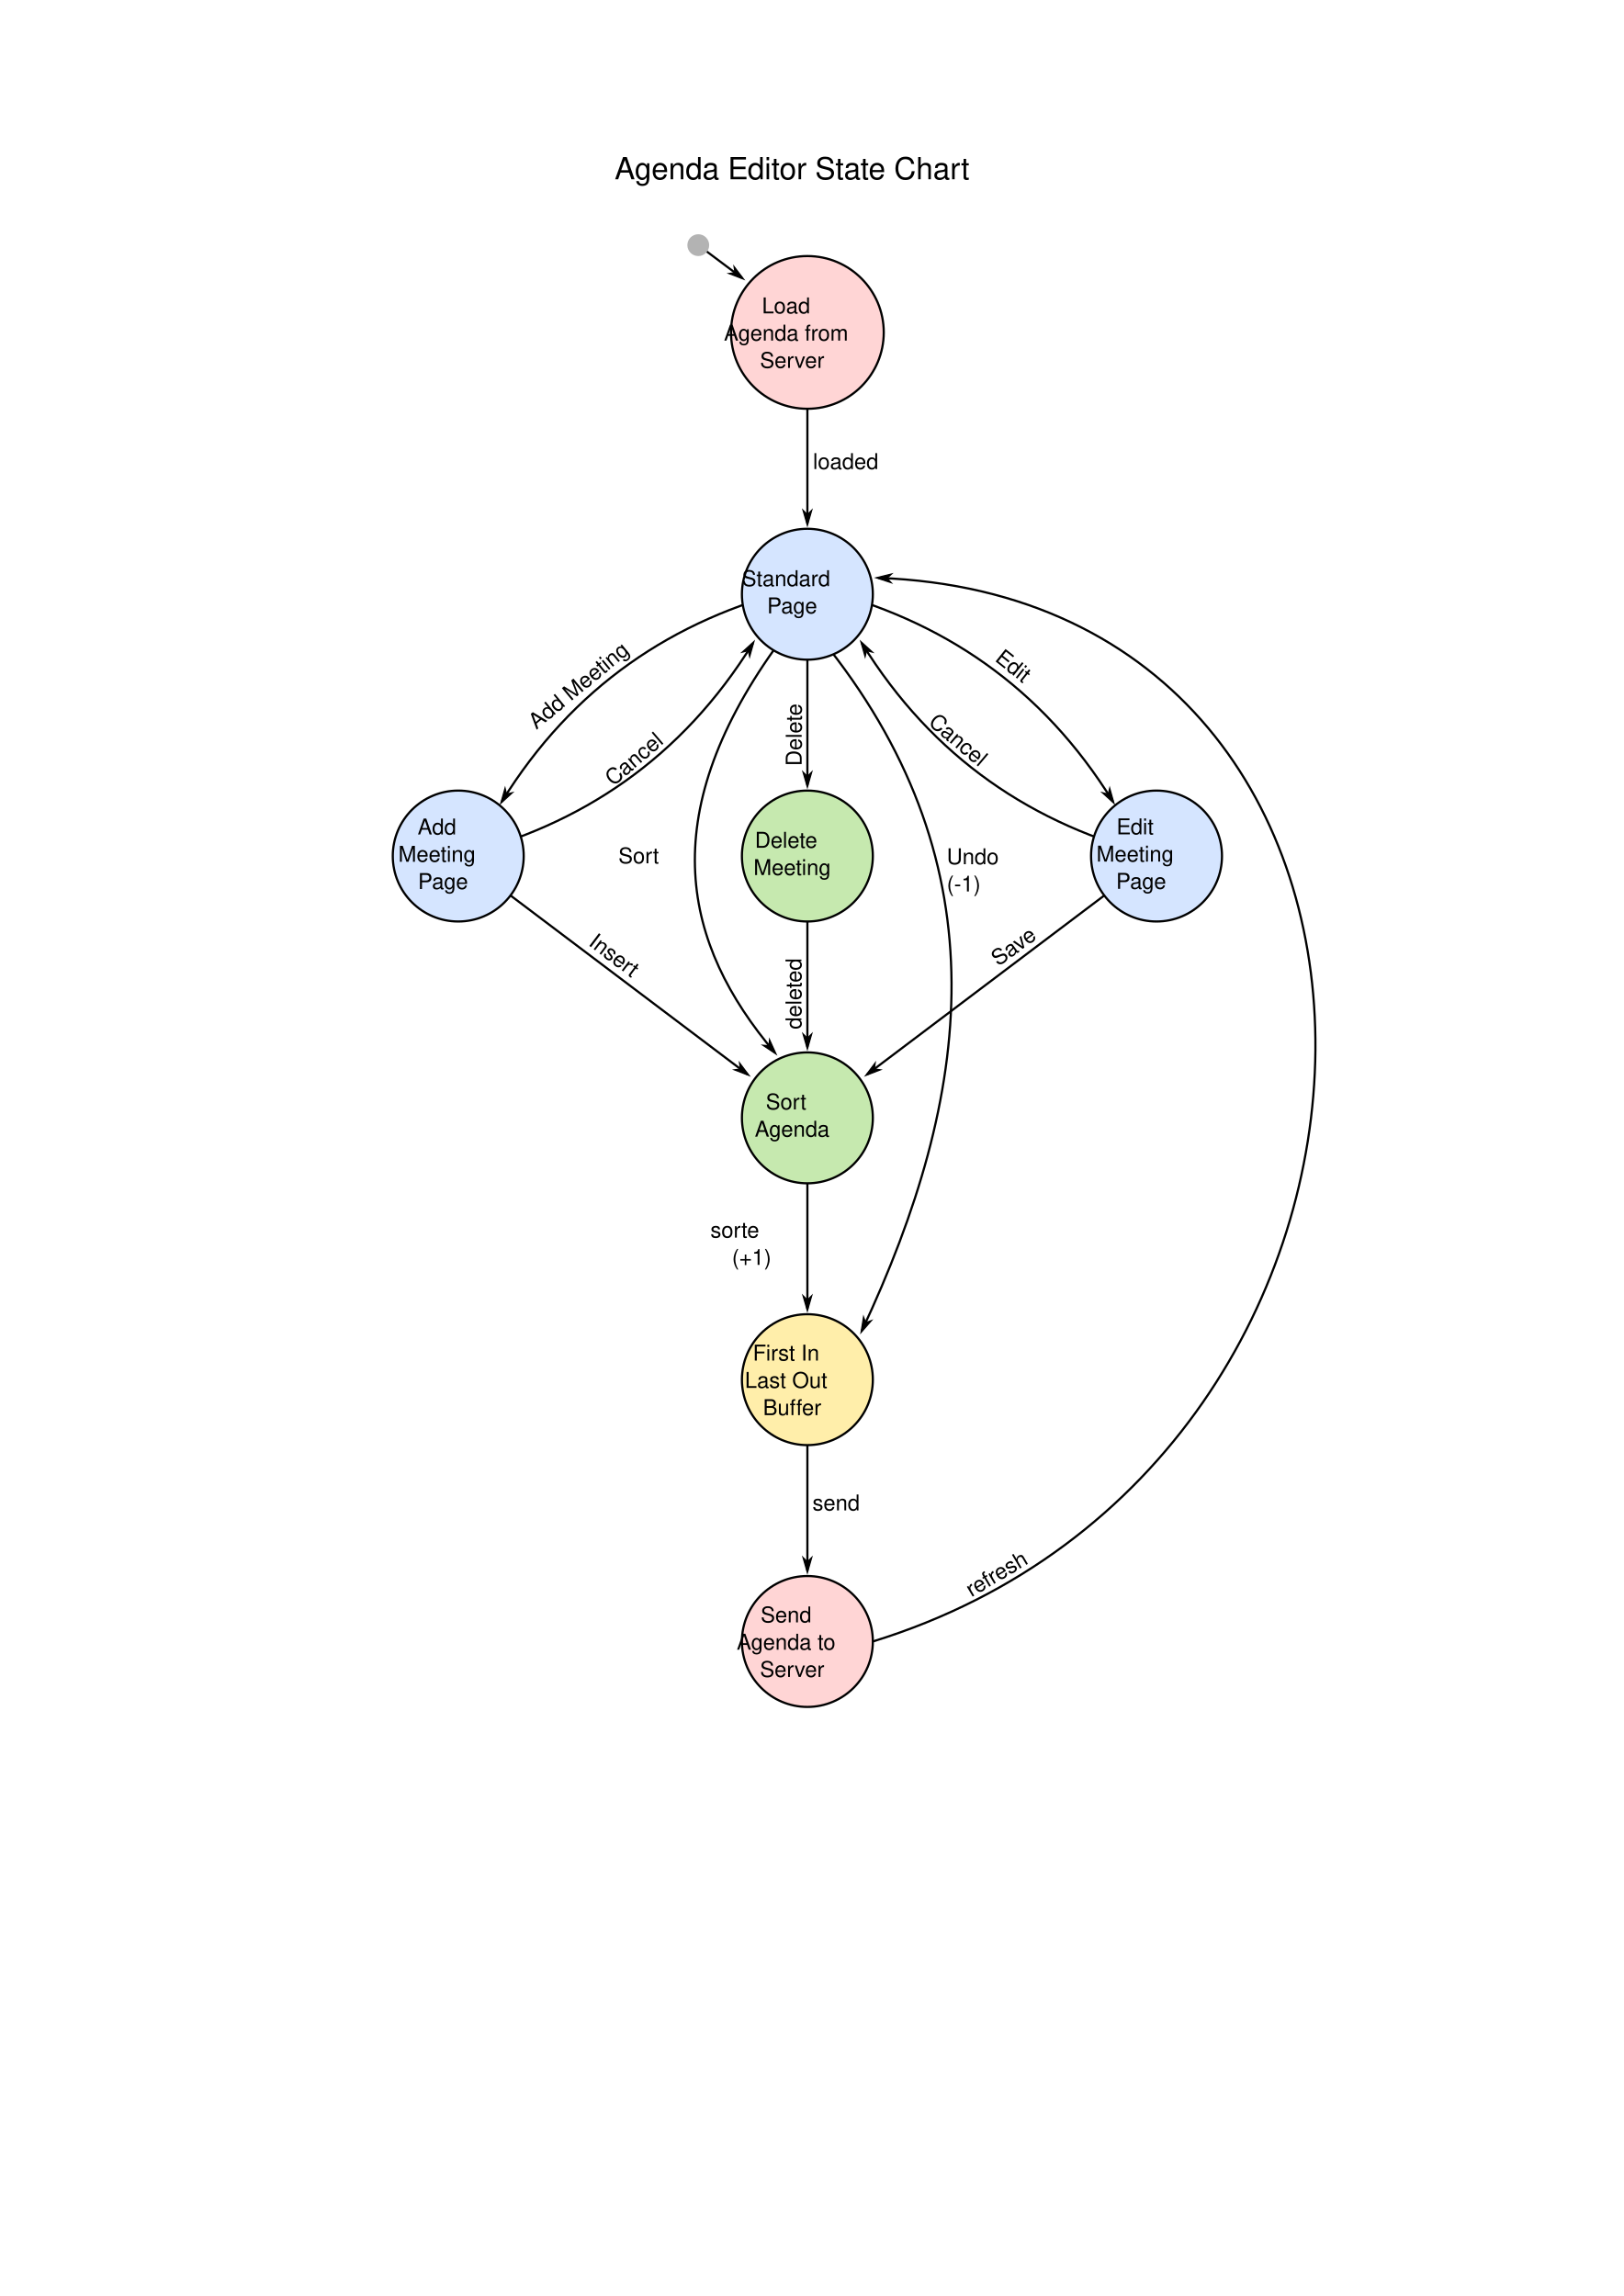
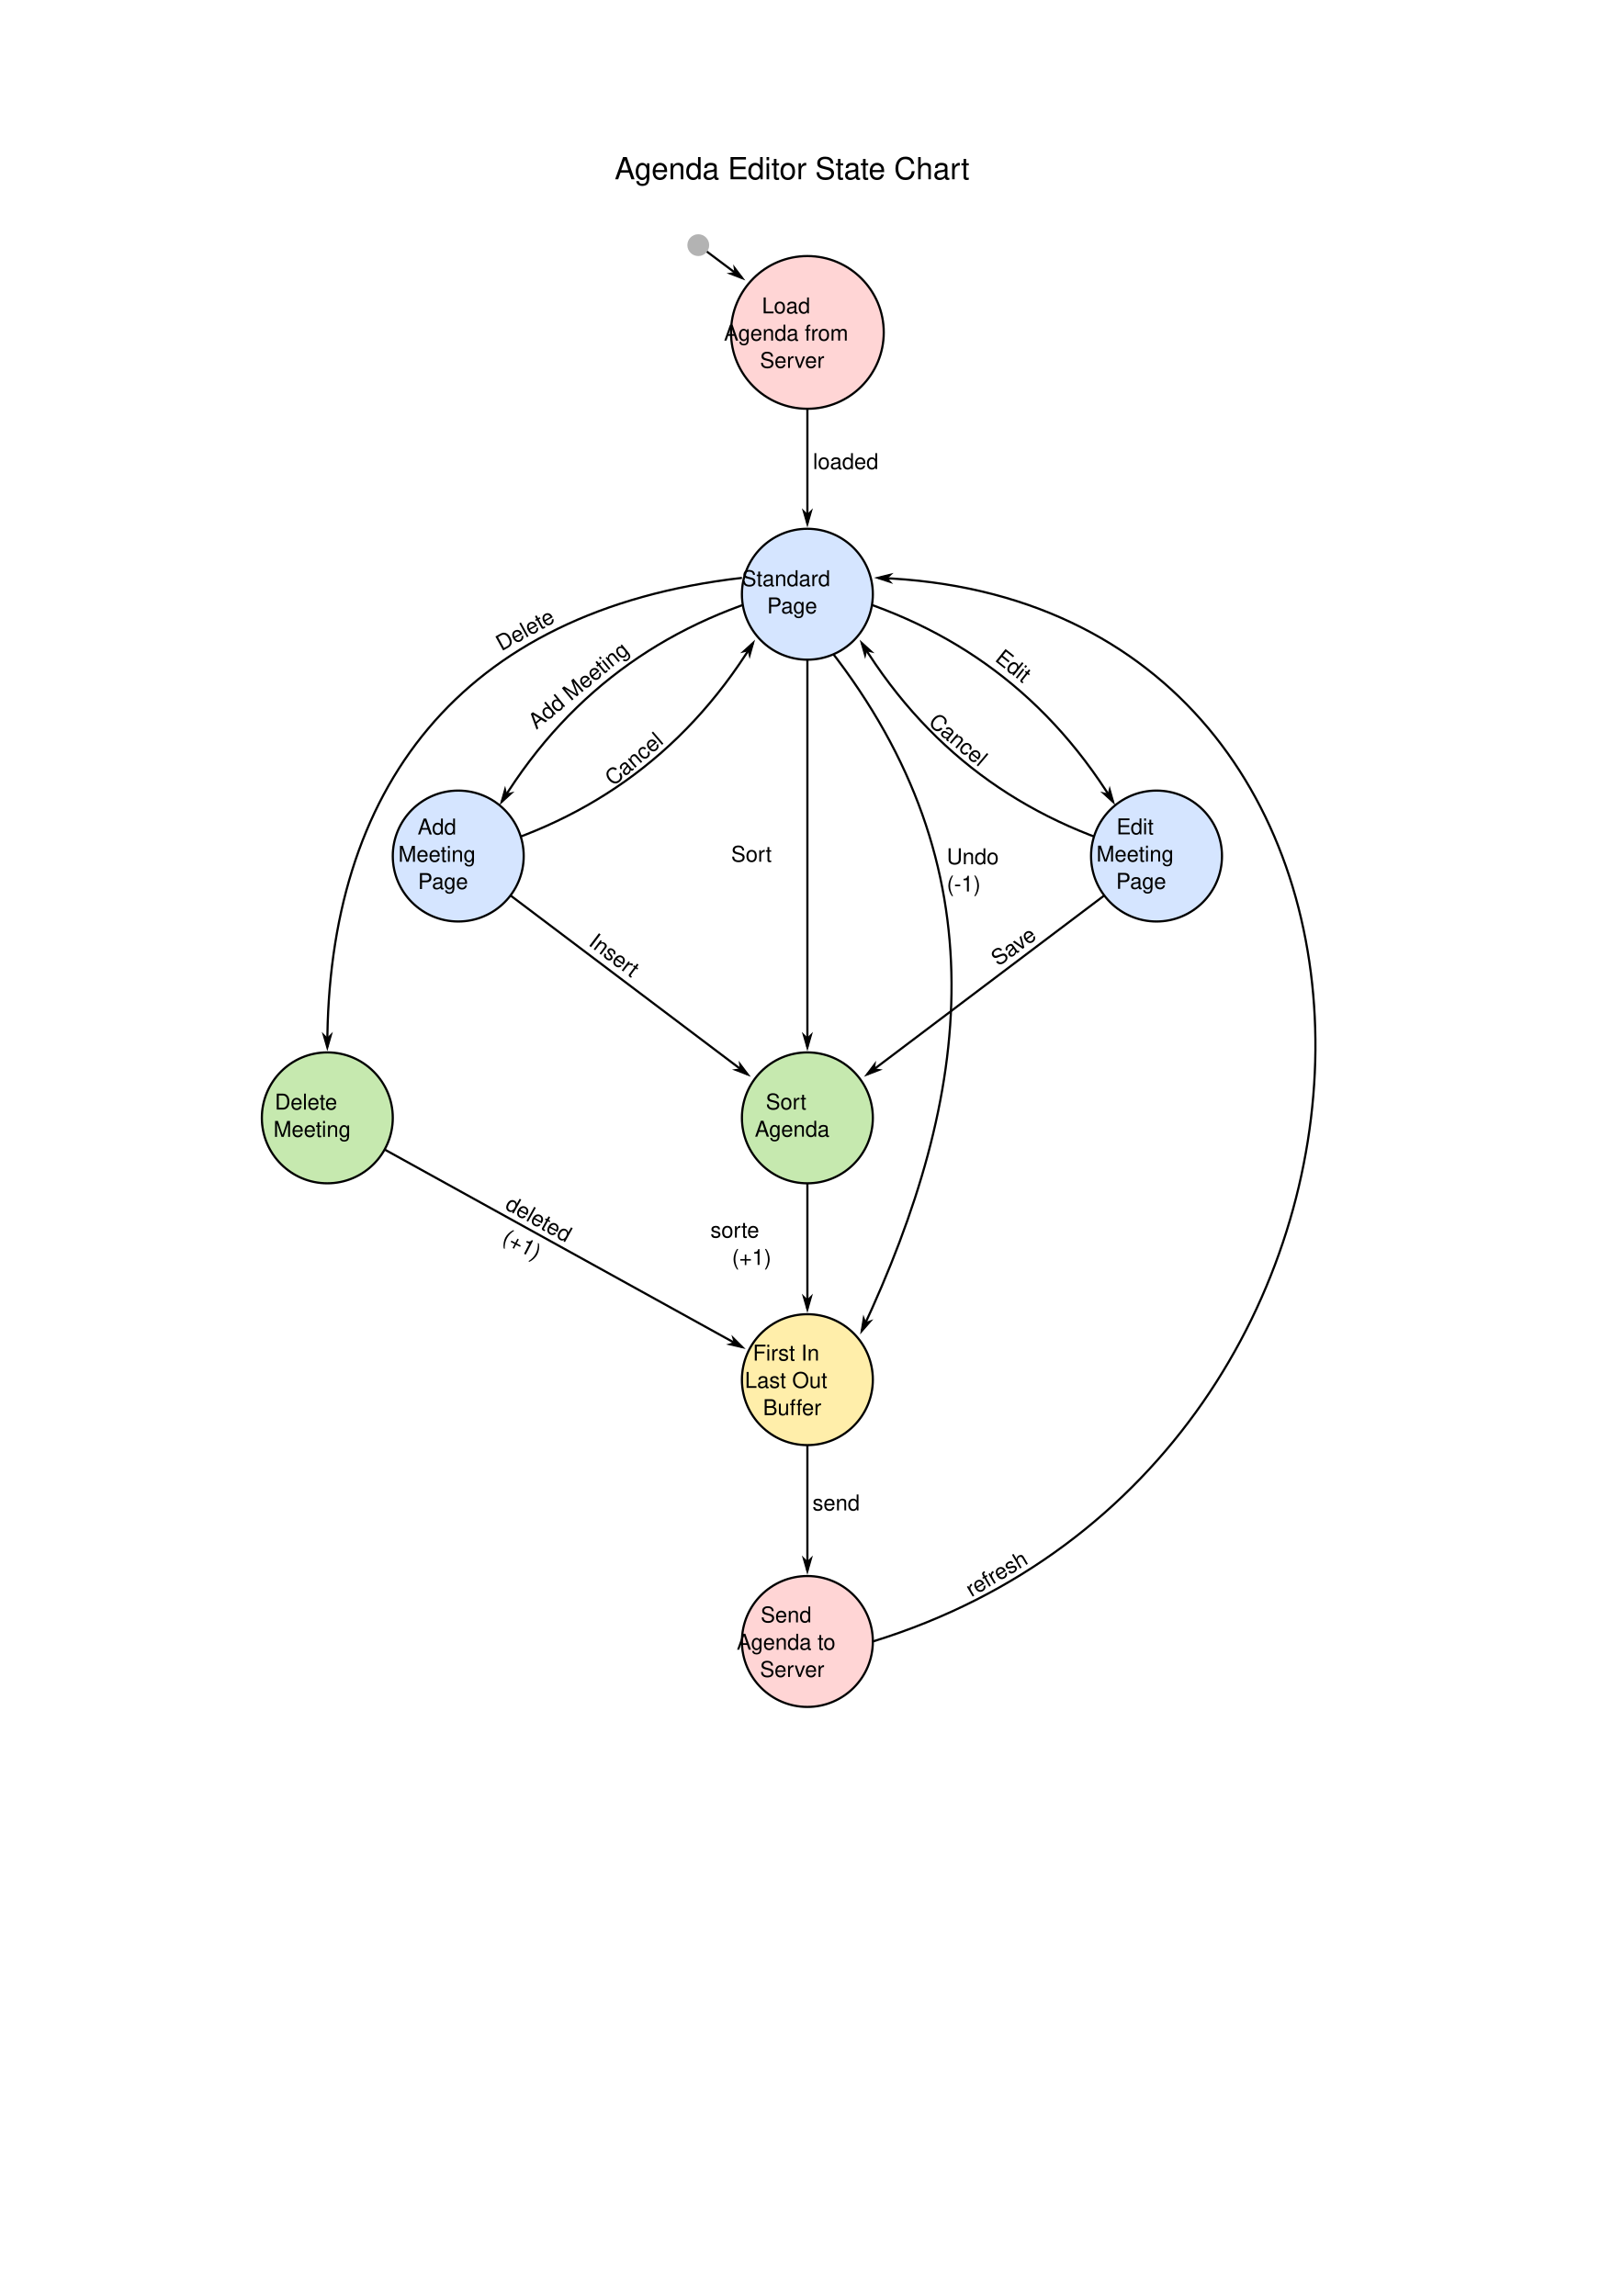
<svg xmlns="http://www.w3.org/2000/svg" width="744.094" height="1052.362" id="svg8220" version="1.1">
  <defs id="defs8222">
    <marker orient="auto" refY="0.0" refX="0.0" id="Arrow1Mend" style="overflow:visible;">
      <path id="path4337" d="M 0.0,0.0 L 5.0,-5.0 L -12.5,0.0 L 5.0,5.0 L 0.0,0.0 z " style="fill-rule:evenodd;stroke:#000000;stroke-width:1.0pt;" transform="scale(0.4) rotate(180) translate(10,0)" />
    </marker>
    <marker orient="auto" refY="0.0" refX="0.0" id="Arrow1Lend" style="overflow:visible;">
      <path id="path4331" d="M 0.0,0.0 L 5.0,-5.0 L -12.5,0.0 L 5.0,5.0 L 0.0,0.0 z " style="fill-rule:evenodd;stroke:#000000;stroke-width:1.0pt;" transform="scale(0.8) rotate(180) translate(12.5,0)" />
    </marker>
    <marker orient="auto" refY="0" refX="0" id="Arrow1Mend-9" style="overflow:visible">
      <path id="path4337-4" d="M 0,0 5,-5 -12.5,0 5,5 0,0 z" style="fill-rule:evenodd;stroke:#000000;stroke-width:1pt" transform="matrix(-0.4,0,0,-0.4,-4,0)" />
    </marker>
    <marker orient="auto" refY="0" refX="0" id="Arrow1Mend-3" style="overflow:visible">
      <path id="path4337-9" d="M 0,0 5,-5 -12.5,0 5,5 0,0 z" style="fill-rule:evenodd;stroke:#000000;stroke-width:1pt" transform="matrix(-0.4,0,0,-0.4,-4,0)" />
    </marker>
    <marker orient="auto" refY="0" refX="0" id="Arrow1Mend-3-5" style="overflow:visible">
      <path id="path4337-9-3" d="M 0,0 5,-5 -12.5,0 5,5 0,0 z" style="fill-rule:evenodd;stroke:#000000;stroke-width:1pt" transform="matrix(-0.4,0,0,-0.4,-4,0)" />
    </marker>
    <marker orient="auto" refY="0" refX="0" id="marker5583" style="overflow:visible">
      <path id="path5585" d="M 0,0 5,-5 -12.5,0 5,5 0,0 z" style="fill-rule:evenodd;stroke:#000000;stroke-width:1pt" transform="matrix(-0.4,0,0,-0.4,-4,0)" />
    </marker>
    <marker orient="auto" refY="0" refX="0" id="Arrow1Mend-97" style="overflow:visible">
      <path id="path4337-95" d="M 0,0 5,-5 -12.5,0 5,5 0,0 z" style="fill-rule:evenodd;stroke:#000000;stroke-width:1pt" transform="matrix(-0.4,0,0,-0.4,-4,0)" />
    </marker>
    <marker orient="auto" refY="0" refX="0" id="Arrow1Mend-7" style="overflow:visible">
      <path id="path4337-951" d="M 0,0 5,-5 -12.5,0 5,5 0,0 z" style="fill-rule:evenodd;stroke:#000000;stroke-width:1pt" transform="matrix(-0.4,0,0,-0.4,-4,0)" />
    </marker>
    <marker orient="auto" refY="0" refX="0" id="Arrow1Mend-7-6" style="overflow:visible">
      <path id="path4337-951-7" d="M 0,0 5,-5 -12.5,0 5,5 0,0 z" style="fill-rule:evenodd;stroke:#000000;stroke-width:1pt" transform="matrix(-0.4,0,0,-0.4,-4,0)" />
    </marker>
    <marker orient="auto" refY="0" refX="0" id="Arrow1Mend-7-6-8" style="overflow:visible">
      <path id="path4337-951-7-2" d="M 0,0 5,-5 -12.5,0 5,5 0,0 z" style="fill-rule:evenodd;stroke:#000000;stroke-width:1pt" transform="matrix(-0.4,0,0,-0.4,-4,0)" />
    </marker>
    <marker orient="auto" refY="0" refX="0" id="Arrow1Mend-7-6-7" style="overflow:visible">
      <path id="path4337-951-7-8" d="M 0,0 5,-5 -12.5,0 5,5 0,0 z" style="fill-rule:evenodd;stroke:#000000;stroke-width:1pt" transform="matrix(-0.4,0,0,-0.4,-4,0)" />
    </marker>
    <marker orient="auto" refY="0" refX="0" id="marker6701" style="overflow:visible">
      <path id="path6703" d="M 0,0 5,-5 -12.5,0 5,5 0,0 z" style="fill-rule:evenodd;stroke:#000000;stroke-width:1pt" transform="matrix(-0.4,0,0,-0.4,-4,0)" />
    </marker>
  </defs>
  <g id="layer1" style="display:inline" transform="translate(0,352.3622)">
    <text xml:space="preserve" style="font-size:10px;font-style:normal;font-variant:normal;font-weight:normal;font-stretch:normal;text-align:end;line-height:125%;letter-spacing:0px;word-spacing:0px;text-anchor:end;fill:#000000;fill-opacity:1;stroke:none;display:inline;font-family:Nimbus Sans L;-inkscape-font-specification:Nimbus Sans L" x="369.931" y="-270.183" id="text3508">
      <tspan id="tspan3510" x="369.931" y="-270.183" style="font-size:14px;text-align:center;text-anchor:middle">Agenda Editor State Chart</tspan>
    </text>
    <path style="fill:#ffd5d5;fill-opacity:1;stroke:#000000;stroke-width:1.214;stroke-linecap:butt;stroke-linejoin:miter;stroke-miterlimit:4;stroke-opacity:1;stroke-dasharray:none" id="path3346" d="m 372.5,152.362 c 0,23.472 -19.028,42.5 -42.5,42.5 -23.472,0 -42.5,-19.028 -42.5,-42.5 0,-23.472 19.028,-42.5 42.5,-42.5 23.472,0 42.5,19.028 42.5,42.5 z" transform="matrix(0.8235294,0,0,0.8235294,98.23529,-325.4748)" />
    <text xml:space="preserve" style="font-size:10px;font-style:normal;font-variant:normal;font-weight:normal;font-stretch:normal;text-align:center;line-height:125%;letter-spacing:0px;word-spacing:0px;text-anchor:middle;fill:#000000;fill-opacity:1;stroke:none;font-family:Nimbus Sans L;-inkscape-font-specification:Nimbus Sans L" x="369.972" y="-208.742" id="text3348">
      <tspan x="369.972" y="-208.742" id="tspan3354">Load</tspan>
      <tspan x="369.972" y="-196.242" id="tspan3468">Agenda from</tspan>
      <tspan x="369.972" y="-183.742" id="tspan3472">Server</tspan>
    </text>
-     <path style="fill:none;stroke:#000000;stroke-width:1px;stroke-linecap:butt;stroke-linejoin:miter;stroke-opacity:1;marker-end:url(#Arrow1Mend-7-6)" d="m 355,-55 c -54.949,77.236 -42.132,135.271 0,185" id="path6265" />
    <path style="fill:none;stroke:#000000;stroke-width:1px;stroke-linecap:butt;stroke-linejoin:miter;stroke-opacity:1;marker-end:url(#Arrow1Mend-7-6);display:inline" d="m 365,-82.5 c -56.565,14.051 -102.542,44.992 -135,97.5" id="path6465-1" />
    <path style="fill:none;stroke:#000000;stroke-width:1px;stroke-linecap:butt;stroke-linejoin:miter;stroke-opacity:1;marker-end:url(#marker6701)" d="m 380,-55 c 78.636,100.45 65.861,203.957 15,312.5" id="path6730" />
    <path style="fill:none;stroke:#000000;stroke-width:1px;stroke-linecap:butt;stroke-linejoin:miter;stroke-opacity:1;marker-end:url(#Arrow1Mend-7-6);display:inline" d="m 375,-82.5 c 56.565,14.051 102.542,44.992 135,97.5" id="path6465-1-6" />
    <path style="fill:#d5e5ff;fill-opacity:1;stroke:#000000;stroke-width:1.417;stroke-linecap:butt;stroke-linejoin:miter;stroke-miterlimit:4;stroke-opacity:1;stroke-dasharray:none;display:inline" id="path3346-6" d="m 372.5,152.362 c 0,23.472 -19.028,42.5 -42.5,42.5 -23.472,0 -42.5,-19.028 -42.5,-42.5 0,-23.472 19.028,-42.5 42.5,-42.5 23.472,0 42.5,19.028 42.5,42.5 z" transform="matrix(0.7058823,0,0,0.7058823,137.0588,-187.5498)" />
    <text xml:space="preserve" style="font-size:10px;font-style:normal;font-variant:normal;font-weight:normal;font-stretch:normal;text-align:center;line-height:125%;letter-spacing:0px;word-spacing:0px;text-anchor:middle;fill:#000000;fill-opacity:1;stroke:none;display:inline;font-family:Nimbus Sans L;-inkscape-font-specification:Nimbus Sans L" x="369.972" y="-83.717" id="text3348-7">
      <tspan x="369.972" y="-83.717" id="tspan3354-4">Standard</tspan>
      <tspan x="369.972" y="-71.217" id="tspan3479">Page</tspan>
    </text>
    <path style="fill:none;stroke:#000000;stroke-width:1px;stroke-linecap:butt;stroke-linejoin:miter;stroke-opacity:1;marker-end:url(#Arrow1Mend-7);display:inline" d="M 530,40 397.5,140" id="path5847-7" />
-     <path style="fill:#c6e9af;fill-opacity:1;stroke:#000000;stroke-width:1.417;stroke-linecap:butt;stroke-linejoin:miter;stroke-miterlimit:4;stroke-opacity:1;stroke-dasharray:none;display:inline" id="path3346-0" d="m 372.5,152.362 c 0,23.472 -19.028,42.5 -42.5,42.5 -23.472,0 -42.5,-19.028 -42.5,-42.5 0,-23.472 19.028,-42.5 42.5,-42.5 23.472,0 42.5,19.028 42.5,42.5 z" transform="matrix(0.7058823,0,0,0.7058823,137.0588,-67.5498)" />
-     <text xml:space="preserve" style="font-size:10px;font-style:normal;font-variant:normal;font-weight:normal;font-stretch:normal;text-align:center;line-height:125%;letter-spacing:0px;word-spacing:0px;text-anchor:middle;fill:#000000;fill-opacity:1;stroke:none;display:inline;font-family:Nimbus Sans L;-inkscape-font-specification:Nimbus Sans L" x="369.972" y="36.207" id="text3348-0">
-       <tspan x="369.972" y="36.207" id="tspan3354-9">Delete</tspan>
-       <tspan x="369.972" y="48.707" id="tspan3486">Meeting</tspan>
+     <path style="fill:none;stroke:#000000;stroke-width:1px;stroke-linecap:butt;stroke-linejoin:miter;stroke-opacity:1;marker-end:url(#marker6701)" d="m 150,512.362 190,105" id="path4139" transform="translate(0,-352.3622)" />
+     <path style="fill:#c6e9af;fill-opacity:1;stroke:#000000;stroke-width:1.417;stroke-linecap:butt;stroke-linejoin:miter;stroke-miterlimit:4;stroke-opacity:1;stroke-dasharray:none;display:inline" id="path3346-0" d="m 372.5,152.362 a 42.5,42.5 0 1 1 -85,0 42.5,42.5 0 1 1 85,0 z" transform="matrix(0.7058823,0,0,0.7058823,-82.94118,52.45021)" />
+     <text xml:space="preserve" style="font-size:10px;font-style:normal;font-variant:normal;font-weight:normal;font-stretch:normal;text-align:center;line-height:125%;letter-spacing:0px;word-spacing:0px;text-anchor:middle;fill:#000000;fill-opacity:1;stroke:none;display:inline;font-family:Nimbus Sans L;-inkscape-font-specification:Nimbus Sans L" x="149.972" y="156.207" id="text3348-0">
+       <tspan x="149.972" y="156.207" id="tspan3354-9">Delete</tspan>
+       <tspan x="149.972" y="168.707" id="tspan3486">Meeting</tspan>
    </text>
    <path style="fill:none;stroke:#000000;stroke-width:1px;stroke-linecap:butt;stroke-linejoin:miter;stroke-opacity:1;marker-end:url(#Arrow1Mend-7-6);display:inline" d="m 530,40 c -56.565,-14.051 -102.542,-44.992 -135,-97.5" id="path6465-4" />
    <path style="fill:#d5e5ff;fill-opacity:1;stroke:#000000;stroke-width:1.417;stroke-linecap:butt;stroke-linejoin:miter;stroke-miterlimit:4;stroke-opacity:1;stroke-dasharray:none;display:inline" id="path3346-61" d="m 372.5,152.362 c 0,23.472 -19.028,42.5 -42.5,42.5 -23.472,0 -42.5,-19.028 -42.5,-42.5 0,-23.472 19.028,-42.5 42.5,-42.5 23.472,0 42.5,19.028 42.5,42.5 z" transform="matrix(0.7058823,0,0,0.7058823,297.0588,-67.5498)" />
    <text xml:space="preserve" style="font-size:10px;font-style:normal;font-variant:normal;font-weight:normal;font-stretch:normal;text-align:center;line-height:125%;letter-spacing:0px;word-spacing:0px;text-anchor:middle;fill:#000000;fill-opacity:1;stroke:none;display:inline;font-family:Nimbus Sans L;-inkscape-font-specification:Nimbus Sans L" x="529.896" y="30.04" id="text3348-04">
      <tspan x="529.896" y="30.04" id="tspan3354-6">Edit</tspan>
      <tspan x="529.896" y="42.54" id="tspan3502">Meeting</tspan>
      <tspan x="529.896" y="55.04" id="tspan3504">Page</tspan>
    </text>
    <path style="fill:none;stroke:#000000;stroke-width:1px;stroke-linecap:butt;stroke-linejoin:miter;stroke-opacity:1;marker-end:url(#Arrow1Mend-7-6)" d="m 210,40 c 56.565,-14.051 102.542,-44.992 135,-97.5" id="path6465" />
    <path style="fill:none;stroke:#000000;stroke-width:1px;stroke-linecap:butt;stroke-linejoin:miter;stroke-opacity:1;marker-end:url(#Arrow1Mend-7)" d="M 210,40 342.5,140" id="path5847" />
    <path style="fill:#d5e5ff;fill-opacity:1;stroke:#000000;stroke-width:1.417;stroke-linecap:butt;stroke-linejoin:miter;stroke-miterlimit:4;stroke-opacity:1;stroke-dasharray:none;display:inline" id="path3346-4" d="m 372.5,152.362 c 0,23.472 -19.028,42.5 -42.5,42.5 -23.472,0 -42.5,-19.028 -42.5,-42.5 0,-23.472 19.028,-42.5 42.5,-42.5 23.472,0 42.5,19.028 42.5,42.5 z" transform="matrix(0.7058823,0,0,0.7058823,-22.94117,-67.5498)" />
    <text xml:space="preserve" style="font-size:10px;font-style:normal;font-variant:normal;font-weight:normal;font-stretch:normal;text-align:center;line-height:125%;letter-spacing:0px;word-spacing:0px;text-anchor:middle;fill:#000000;fill-opacity:1;stroke:none;display:inline;font-family:Nimbus Sans L;-inkscape-font-specification:Nimbus Sans L" x="209.972" y="30.117" id="text3348-6">
      <tspan x="209.972" y="30.117" id="tspan3354-68">Add</tspan>
      <tspan x="209.972" y="42.617" id="tspan3493">Meeting</tspan>
      <tspan x="209.972" y="55.117" id="tspan3495">Page</tspan>
    </text>
    <path style="fill:#c6e9af;fill-opacity:1;stroke:#000000;stroke-width:1.417;stroke-linecap:butt;stroke-linejoin:miter;stroke-miterlimit:4;stroke-opacity:1;stroke-dasharray:none;display:inline" id="path3346-63" d="m 372.5,152.362 c 0,23.472 -19.028,42.5 -42.5,42.5 -23.472,0 -42.5,-19.028 -42.5,-42.5 0,-23.472 19.028,-42.5 42.5,-42.5 23.472,0 42.5,19.028 42.5,42.5 z" transform="matrix(0.7058823,0,0,0.7058823,137.0588,52.4502)" />
    <text xml:space="preserve" style="font-size:10px;font-style:normal;font-variant:normal;font-weight:normal;font-stretch:normal;text-align:center;line-height:125%;letter-spacing:0px;word-spacing:0px;text-anchor:middle;fill:#000000;fill-opacity:1;stroke:none;display:inline;font-family:Nimbus Sans L;-inkscape-font-specification:Nimbus Sans L" x="369.972" y="156.13" id="text3348-06">
      <tspan x="369.972" y="156.13" id="tspan3354-1">Sort</tspan>
      <tspan x="369.972" y="168.63" id="tspan3541">Agenda</tspan>
    </text>
    <path style="fill:#ffeeaa;fill-opacity:1;stroke:#000000;stroke-width:1.417;stroke-linecap:butt;stroke-linejoin:miter;stroke-miterlimit:4;stroke-opacity:1;stroke-dasharray:none;display:inline" id="path3346-9" d="m 372.5,152.362 c 0,23.472 -19.028,42.5 -42.5,42.5 -23.472,0 -42.5,-19.028 -42.5,-42.5 0,-23.472 19.028,-42.5 42.5,-42.5 23.472,0 42.5,19.028 42.5,42.5 z" transform="matrix(0.7058823,0,0,0.7058823,137.0588,172.4502)" />
    <text xml:space="preserve" style="font-size:10px;font-style:normal;font-variant:normal;font-weight:normal;font-stretch:normal;text-align:center;line-height:125%;letter-spacing:0px;word-spacing:0px;text-anchor:middle;fill:#000000;fill-opacity:1;stroke:none;display:inline;font-family:Nimbus Sans L;-inkscape-font-specification:Nimbus Sans L" x="369.972" y="271.258" id="text3348-3">
      <tspan id="tspan3350-7" x="369.972" y="271.258">First In</tspan>
      <tspan x="369.972" y="283.758" id="tspan3352-9">Last Out</tspan>
      <tspan x="369.972" y="296.258" id="tspan3354-3">Buffer</tspan>
    </text>
    <path style="fill:#ffd5d5;fill-opacity:1;stroke:#000000;stroke-width:1.417;stroke-linecap:butt;stroke-linejoin:miter;stroke-miterlimit:4;stroke-opacity:1;stroke-dasharray:none;display:inline" id="path3346-9-2" d="m 372.5,152.362 c 0,23.472 -19.028,42.5 -42.5,42.5 -23.472,0 -42.5,-19.028 -42.5,-42.5 0,-23.472 19.028,-42.5 42.5,-42.5 23.472,0 42.5,19.028 42.5,42.5 z" transform="matrix(0.7058823,0,0,0.7058823,137.0588,292.4502)" />
    <text xml:space="preserve" style="font-size:10px;font-style:normal;font-variant:normal;font-weight:normal;font-stretch:normal;text-align:center;line-height:125%;letter-spacing:0px;word-spacing:0px;text-anchor:middle;fill:#000000;fill-opacity:1;stroke:none;display:inline;font-family:Nimbus Sans L;-inkscape-font-specification:Nimbus Sans L" x="369.972" y="391.258" id="text3348-3-9">
      <tspan x="369.972" y="391.258" id="tspan3354-3-7">Send</tspan>
      <tspan x="369.972" y="403.758" id="tspan3548">Agenda to</tspan>
      <tspan x="369.972" y="416.258" id="tspan3550">Server</tspan>
    </text>
    <path style="fill:none;stroke:#000000;stroke-width:1px;stroke-linecap:butt;stroke-linejoin:miter;stroke-opacity:1;marker-end:url(#Arrow1Mend)" d="m 320,-240 20,15" id="path3554" />
    <path style="fill:#b3b3b3;fill-opacity:1;stroke:none" id="path3552" d="m 275,102.362 c 0,2.761 -2.239,5 -5,5 -2.761,0 -5,-2.239 -5,-5 0,-2.761 2.239,-5 5,-5 2.761,0 5,2.239 5,5 z" transform="translate(50,-342.3622)" />
    <path style="fill:none;stroke:#000000;stroke-width:1px;stroke-linecap:butt;stroke-linejoin:miter;stroke-opacity:1;marker-end:url(#Arrow1Mend)" d="m 370,-165 0,52.5" id="path4954" />
    <path style="fill:none;stroke:#000000;stroke-width:1px;stroke-linecap:butt;stroke-linejoin:miter;stroke-opacity:1;marker-end:url(#Arrow1Mend);display:inline" d="m 370,310 0,57.5" id="path4954-1" />
-     <path style="fill:none;stroke:#000000;stroke-width:1px;stroke-linecap:butt;stroke-linejoin:miter;stroke-opacity:1;marker-end:url(#Arrow1Mend);display:inline" d="m 370,-50 0,57.5" id="path4954-9" />
-     <path style="fill:none;stroke:#000000;stroke-width:1px;stroke-linecap:butt;stroke-linejoin:miter;stroke-opacity:1;marker-end:url(#Arrow1Mend);display:inline" d="m 370,70 0,57.5" id="path4954-9-9" />
+     <path style="fill:none;stroke:#000000;stroke-width:1px;stroke-linecap:butt;stroke-linejoin:miter;stroke-opacity:1;marker-end:url(#Arrow1Mend);display:inline" d="m 370,-50 0,177.5" id="path4954-9" />
    <path style="fill:none;stroke:#000000;stroke-width:1px;stroke-linecap:butt;stroke-linejoin:miter;stroke-opacity:1;marker-end:url(#Arrow1Mend);display:inline" d="m 370,190 0,57.5" id="path4954-9-0" />
    <path style="fill:none;stroke:#000000;stroke-width:1px;stroke-linecap:butt;stroke-linejoin:miter;stroke-opacity:1;marker-end:url(#Arrow1Mend-7)" d="M 400,400 C 667.5,317.5 672.5,-77.5 402.5,-87.5" id="path5649" />
    <text xml:space="preserve" style="font-size:10px;font-style:normal;font-variant:normal;font-weight:normal;font-stretch:normal;text-align:start;line-height:125%;letter-spacing:0px;word-spacing:0px;text-anchor:start;fill:#000000;fill-opacity:1;stroke:none;font-family:Nimbus Sans L;-inkscape-font-specification:Nimbus Sans L" x="372.556" y="-137.364" id="text6936">
      <tspan id="tspan6938" x="372.556" y="-137.364">loaded</tspan>
    </text>
    <text xml:space="preserve" style="font-size:10px;font-style:normal;font-variant:normal;font-weight:normal;font-stretch:normal;text-align:start;line-height:125%;letter-spacing:0px;word-spacing:0px;text-anchor:start;fill:#000000;fill-opacity:1;stroke:none;font-family:Nimbus Sans L;-inkscape-font-specification:Nimbus Sans L" x="372.34" y="339.938" id="text6940">
      <tspan id="tspan6942" x="372.34" y="339.938">send</tspan>
    </text>
    <text xml:space="preserve" style="font-size:10px;font-style:normal;font-variant:normal;font-weight:normal;font-stretch:normal;text-align:center;line-height:125%;letter-spacing:0px;word-spacing:0px;text-anchor:middle;fill:#000000;fill-opacity:1;stroke:none;font-family:Nimbus Sans L;-inkscape-font-specification:Nimbus Sans L" x="211.836" y="553.611" id="text6944" transform="matrix(0.8604157,-0.5095928,0.5095928,0.8604157,0,0)">
      <tspan id="tspan6946" x="211.836" y="553.611">refresh</tspan>
    </text>
    <text xml:space="preserve" style="font-size:10px;font-style:normal;font-variant:normal;font-weight:normal;font-stretch:normal;text-align:end;line-height:125%;letter-spacing:0px;word-spacing:0px;text-anchor:end;fill:#000000;fill-opacity:1;stroke:none;font-family:Nimbus Sans L;-inkscape-font-specification:Nimbus Sans L" x="367.388" y="214.893" id="text6948">
      <tspan id="tspan6950" x="367.388" y="214.893">sorte</tspan>
      <tspan x="367.388" y="227.393" id="tspan3091">(+1)</tspan>
    </text>
    <text xml:space="preserve" style="font-size:10px;font-style:normal;font-variant:normal;font-weight:normal;font-stretch:normal;text-align:center;line-height:125%;letter-spacing:0px;word-spacing:0px;text-anchor:middle;fill:#000000;fill-opacity:1;stroke:none;font-family:Nimbus Sans L;-inkscape-font-specification:Nimbus Sans L" x="230.599" y="188.963" id="text6952" transform="matrix(0.7596625,-0.6503175,0.6503175,0.7596625,0,0)">
      <tspan id="tspan6954" x="230.599" y="188.963">Cancel</tspan>
    </text>
    <text xml:space="preserve" style="font-size:10px;font-style:normal;font-variant:normal;font-weight:normal;font-stretch:normal;text-align:center;line-height:125%;letter-spacing:0px;word-spacing:0px;text-anchor:middle;fill:#000000;fill-opacity:1;stroke:none;display:inline;font-family:Nimbus Sans L;-inkscape-font-specification:Nimbus Sans L" x="334.301" y="-289.56" id="text6952-8" transform="matrix(0.7648975,0.644152,-0.644152,0.7648975,0,0)">
      <tspan id="tspan6954-0" x="334.301" y="-289.56">Cancel</tspan>
    </text>
    <text xml:space="preserve" style="font-size:10px;font-style:normal;font-variant:normal;font-weight:normal;font-stretch:normal;text-align:center;line-height:125%;letter-spacing:0px;word-spacing:0px;text-anchor:middle;fill:#000000;fill-opacity:1;stroke:none;font-family:Nimbus Sans L;-inkscape-font-specification:Nimbus Sans L" x="235.617" y="142.987" id="text6977" transform="matrix(0.7704505,-0.6374998,0.6374998,0.7704505,0,0)">
      <tspan id="tspan6979" x="235.617" y="142.987">Add Meeting</tspan>
    </text>
    <text xml:space="preserve" style="font-size:10px;font-style:normal;font-variant:normal;font-weight:normal;font-stretch:normal;text-align:center;line-height:125%;letter-spacing:0px;word-spacing:0px;text-anchor:middle;fill:#000000;fill-opacity:1;stroke:none;font-family:Nimbus Sans L;-inkscape-font-specification:Nimbus Sans L" x="340.997" y="-322.549" id="text6981" transform="matrix(0.7825678,0.6225654,-0.6225654,0.7825678,0,0)">
      <tspan id="tspan6983" x="340.997" y="-322.549">Edit</tspan>
    </text>
-     <text xml:space="preserve" style="font-size:10px;font-style:normal;font-variant:normal;font-weight:normal;font-stretch:normal;text-align:end;line-height:125%;letter-spacing:0px;word-spacing:0px;text-anchor:end;fill:#000000;fill-opacity:1;stroke:none;font-family:Nimbus Sans L;-inkscape-font-specification:Nimbus Sans L" x="315.88" y="43.339" id="text6985">
-       <tspan id="tspan6987" x="315.88" y="43.339">Sort</tspan>
+     <text xml:space="preserve" style="font-size:10px;font-style:normal;font-variant:normal;font-weight:normal;font-stretch:normal;text-align:end;line-height:125%;letter-spacing:0px;word-spacing:0px;text-anchor:end;fill:#000000;fill-opacity:1;stroke:none;font-family:Nimbus Sans L;-inkscape-font-specification:Nimbus Sans L" x="367.556" y="42.586" id="text6985">
+       <tspan id="tspan6987" x="367.556" y="42.586">Sort</tspan>
    </text>
    <text xml:space="preserve" style="font-size:10px;font-style:normal;font-variant:normal;font-weight:normal;font-stretch:normal;text-align:start;line-height:125%;letter-spacing:0px;word-spacing:0px;text-anchor:start;fill:#000000;fill-opacity:1;stroke:none;font-family:Nimbus Sans L;-inkscape-font-specification:Nimbus Sans L" x="433.871" y="43.746" id="text6989">
      <tspan id="tspan6991" x="433.871" y="43.746">Undo</tspan>
      <tspan x="433.871" y="56.246" id="tspan3093">(-1)</tspan>
    </text>
    <text xml:space="preserve" style="font-size:10px;font-style:normal;font-variant:normal;font-weight:normal;font-stretch:normal;text-align:center;line-height:125%;letter-spacing:0px;word-spacing:0px;text-anchor:middle;fill:#000000;fill-opacity:1;stroke:none;font-family:Nimbus Sans L;-inkscape-font-specification:Nimbus Sans L" x="283.127" y="-97.798" id="text6993" transform="matrix(0.798406,0.6021195,-0.6021195,0.798406,0,0)">
      <tspan id="tspan6995" x="283.127" y="-97.798">Insert</tspan>
    </text>
    <text xml:space="preserve" style="font-size:10px;font-style:normal;font-variant:normal;font-weight:normal;font-stretch:normal;text-align:center;line-height:125%;letter-spacing:0px;word-spacing:0px;text-anchor:middle;fill:#000000;fill-opacity:1;stroke:none;font-family:Nimbus Sans L;-inkscape-font-specification:Nimbus Sans L" x="335.235" y="341.921" id="text6997" transform="matrix(0.8096048,-0.5869753,0.5869753,0.8096048,0,0)">
      <tspan id="tspan6999" x="335.235" y="341.921">Save</tspan>
    </text>
-     <text xml:space="preserve" style="font-size:10px;font-style:normal;font-variant:normal;font-weight:normal;font-stretch:normal;text-align:center;line-height:125%;letter-spacing:0px;word-spacing:0px;text-anchor:middle;fill:#000000;fill-opacity:1;stroke:none;font-family:Nimbus Sans L;-inkscape-font-specification:Nimbus Sans L" x="22.516" y="367.378" id="text7001" transform="matrix(0,-1,1,0,0,0)">
-       <tspan id="tspan7003" x="22.516" y="367.378">Delete</tspan>
+     <text xml:space="preserve" style="font-size:10px;font-style:normal;font-variant:normal;font-weight:normal;font-stretch:normal;text-align:center;line-height:125%;letter-spacing:0px;word-spacing:0px;text-anchor:middle;fill:#000000;fill-opacity:1;stroke:none;font-family:Nimbus Sans L;-inkscape-font-specification:Nimbus Sans L" x="248.424" y="63.928" id="text7001" transform="matrix(0.8755134,-0.4831939,0.4831939,0.8755134,0,0)">
+       <tspan id="tspan7003" x="248.424" y="63.928">Delete</tspan>
    </text>
-     <text xml:space="preserve" style="font-size:10px;font-style:normal;font-variant:normal;font-weight:normal;font-stretch:normal;text-align:center;line-height:125%;letter-spacing:0px;word-spacing:0px;text-anchor:middle;fill:#000000;fill-opacity:1;stroke:none;display:inline;font-family:Nimbus Sans L;-inkscape-font-specification:Nimbus Sans L" x="-96.169" y="367.259" id="text7001-7" transform="matrix(0,-1,1,0,0,0)">
-       <tspan id="tspan7003-3" x="-96.169" y="367.259">deleted</tspan>
+     <text xml:space="preserve" style="font-size:10px;font-style:normal;font-variant:normal;font-weight:normal;font-stretch:normal;text-align:center;line-height:125%;letter-spacing:0px;word-spacing:0px;text-anchor:middle;fill:#000000;fill-opacity:1;stroke:none;display:inline;font-family:Nimbus Sans L;-inkscape-font-specification:Nimbus Sans L" x="322.997" y="63.806" id="text7001-7" transform="matrix(0.8739784,0.4859648,-0.4859648,0.8739784,0,0)">
+       <tspan id="tspan7003-3" x="322.997" y="63.806">deleted</tspan>
+     </text>
+     <path style="fill:none;stroke:#000000;stroke-width:1px;stroke-linecap:butt;stroke-linejoin:miter;stroke-opacity:1;marker-end:url(#marker6701)" d="m 340,264.862 c -130,15 -190,97.5 -190,215" id="path3093" transform="translate(0,-352.3622)" />
+     <text xml:space="preserve" style="font-size:10px;font-style:normal;font-variant:normal;font-weight:normal;font-stretch:normal;text-align:center;line-height:125%;letter-spacing:0px;word-spacing:0px;text-anchor:middle;fill:#000000;fill-opacity:1;stroke:none;display:inline;font-family:Nimbus Sans L;-inkscape-font-specification:Nimbus Sans L" x="319.946" y="86.038" id="text7001-7-6" transform="matrix(0.8866411,0.4624581,-0.4624581,0.8866411,0,0)">
+       <tspan id="tspan7003-3-0" x="319.946" y="86.038">(+1)</tspan>
    </text>
  </g>
</svg>
